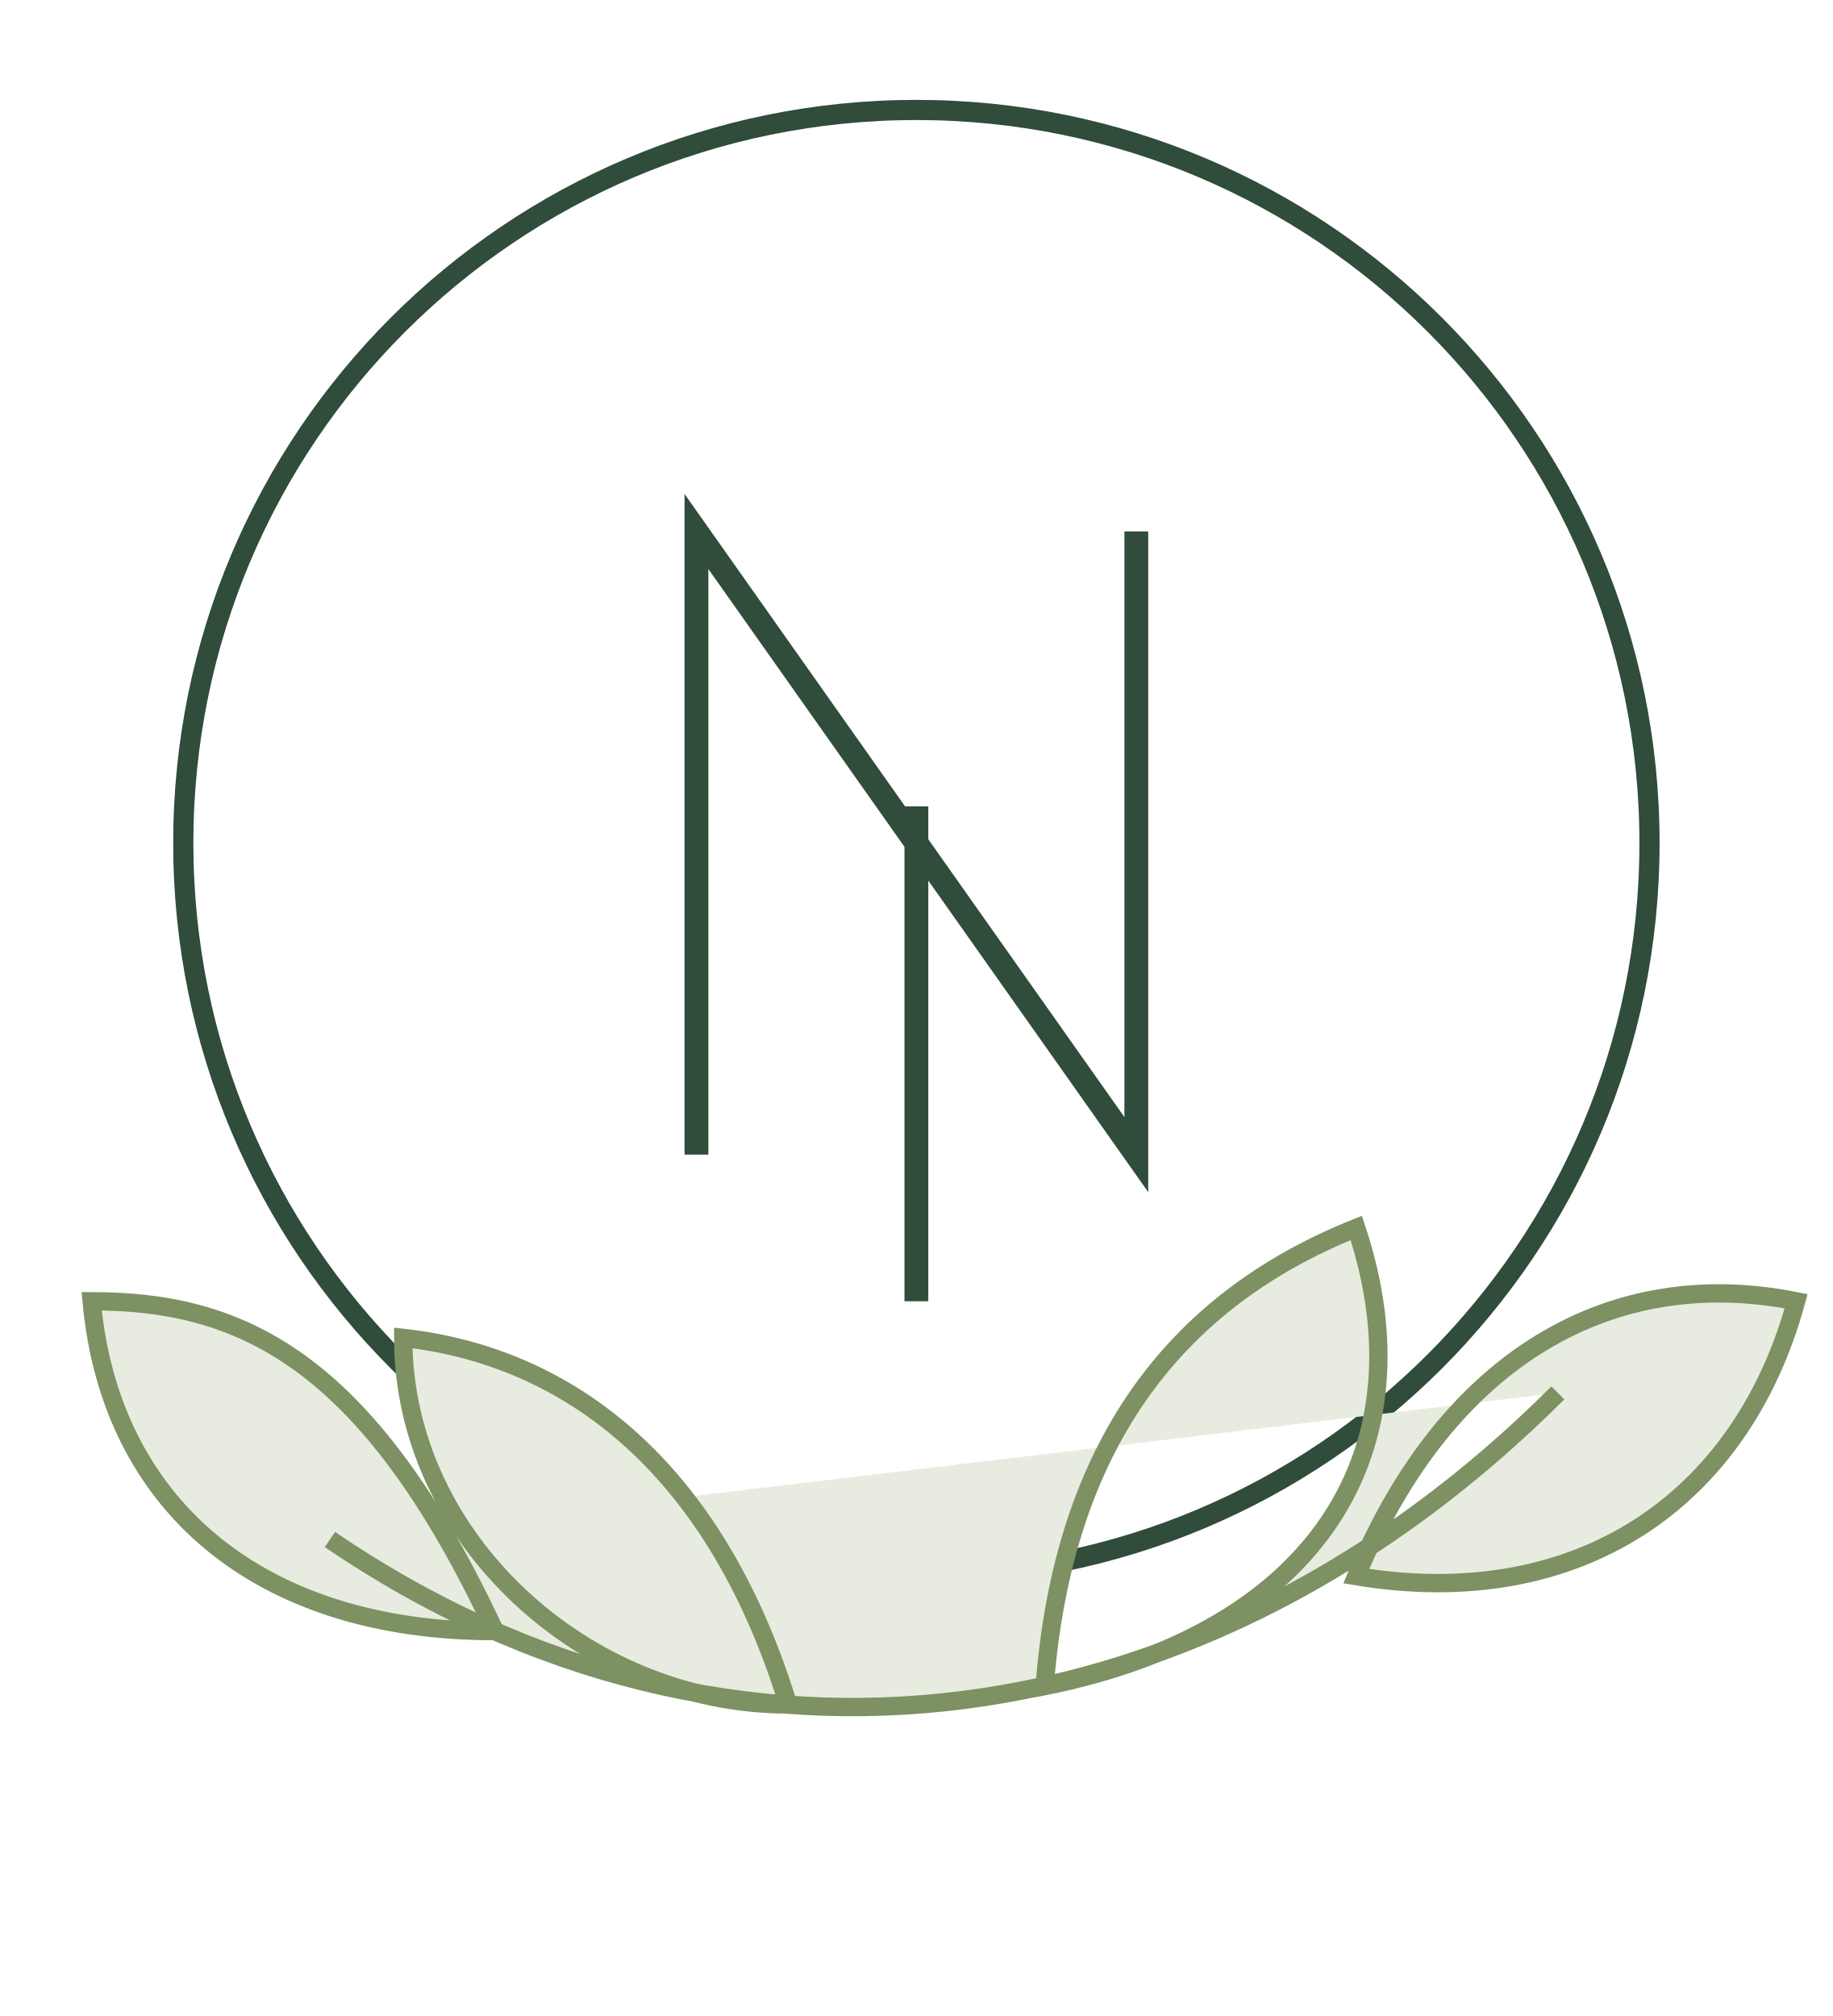
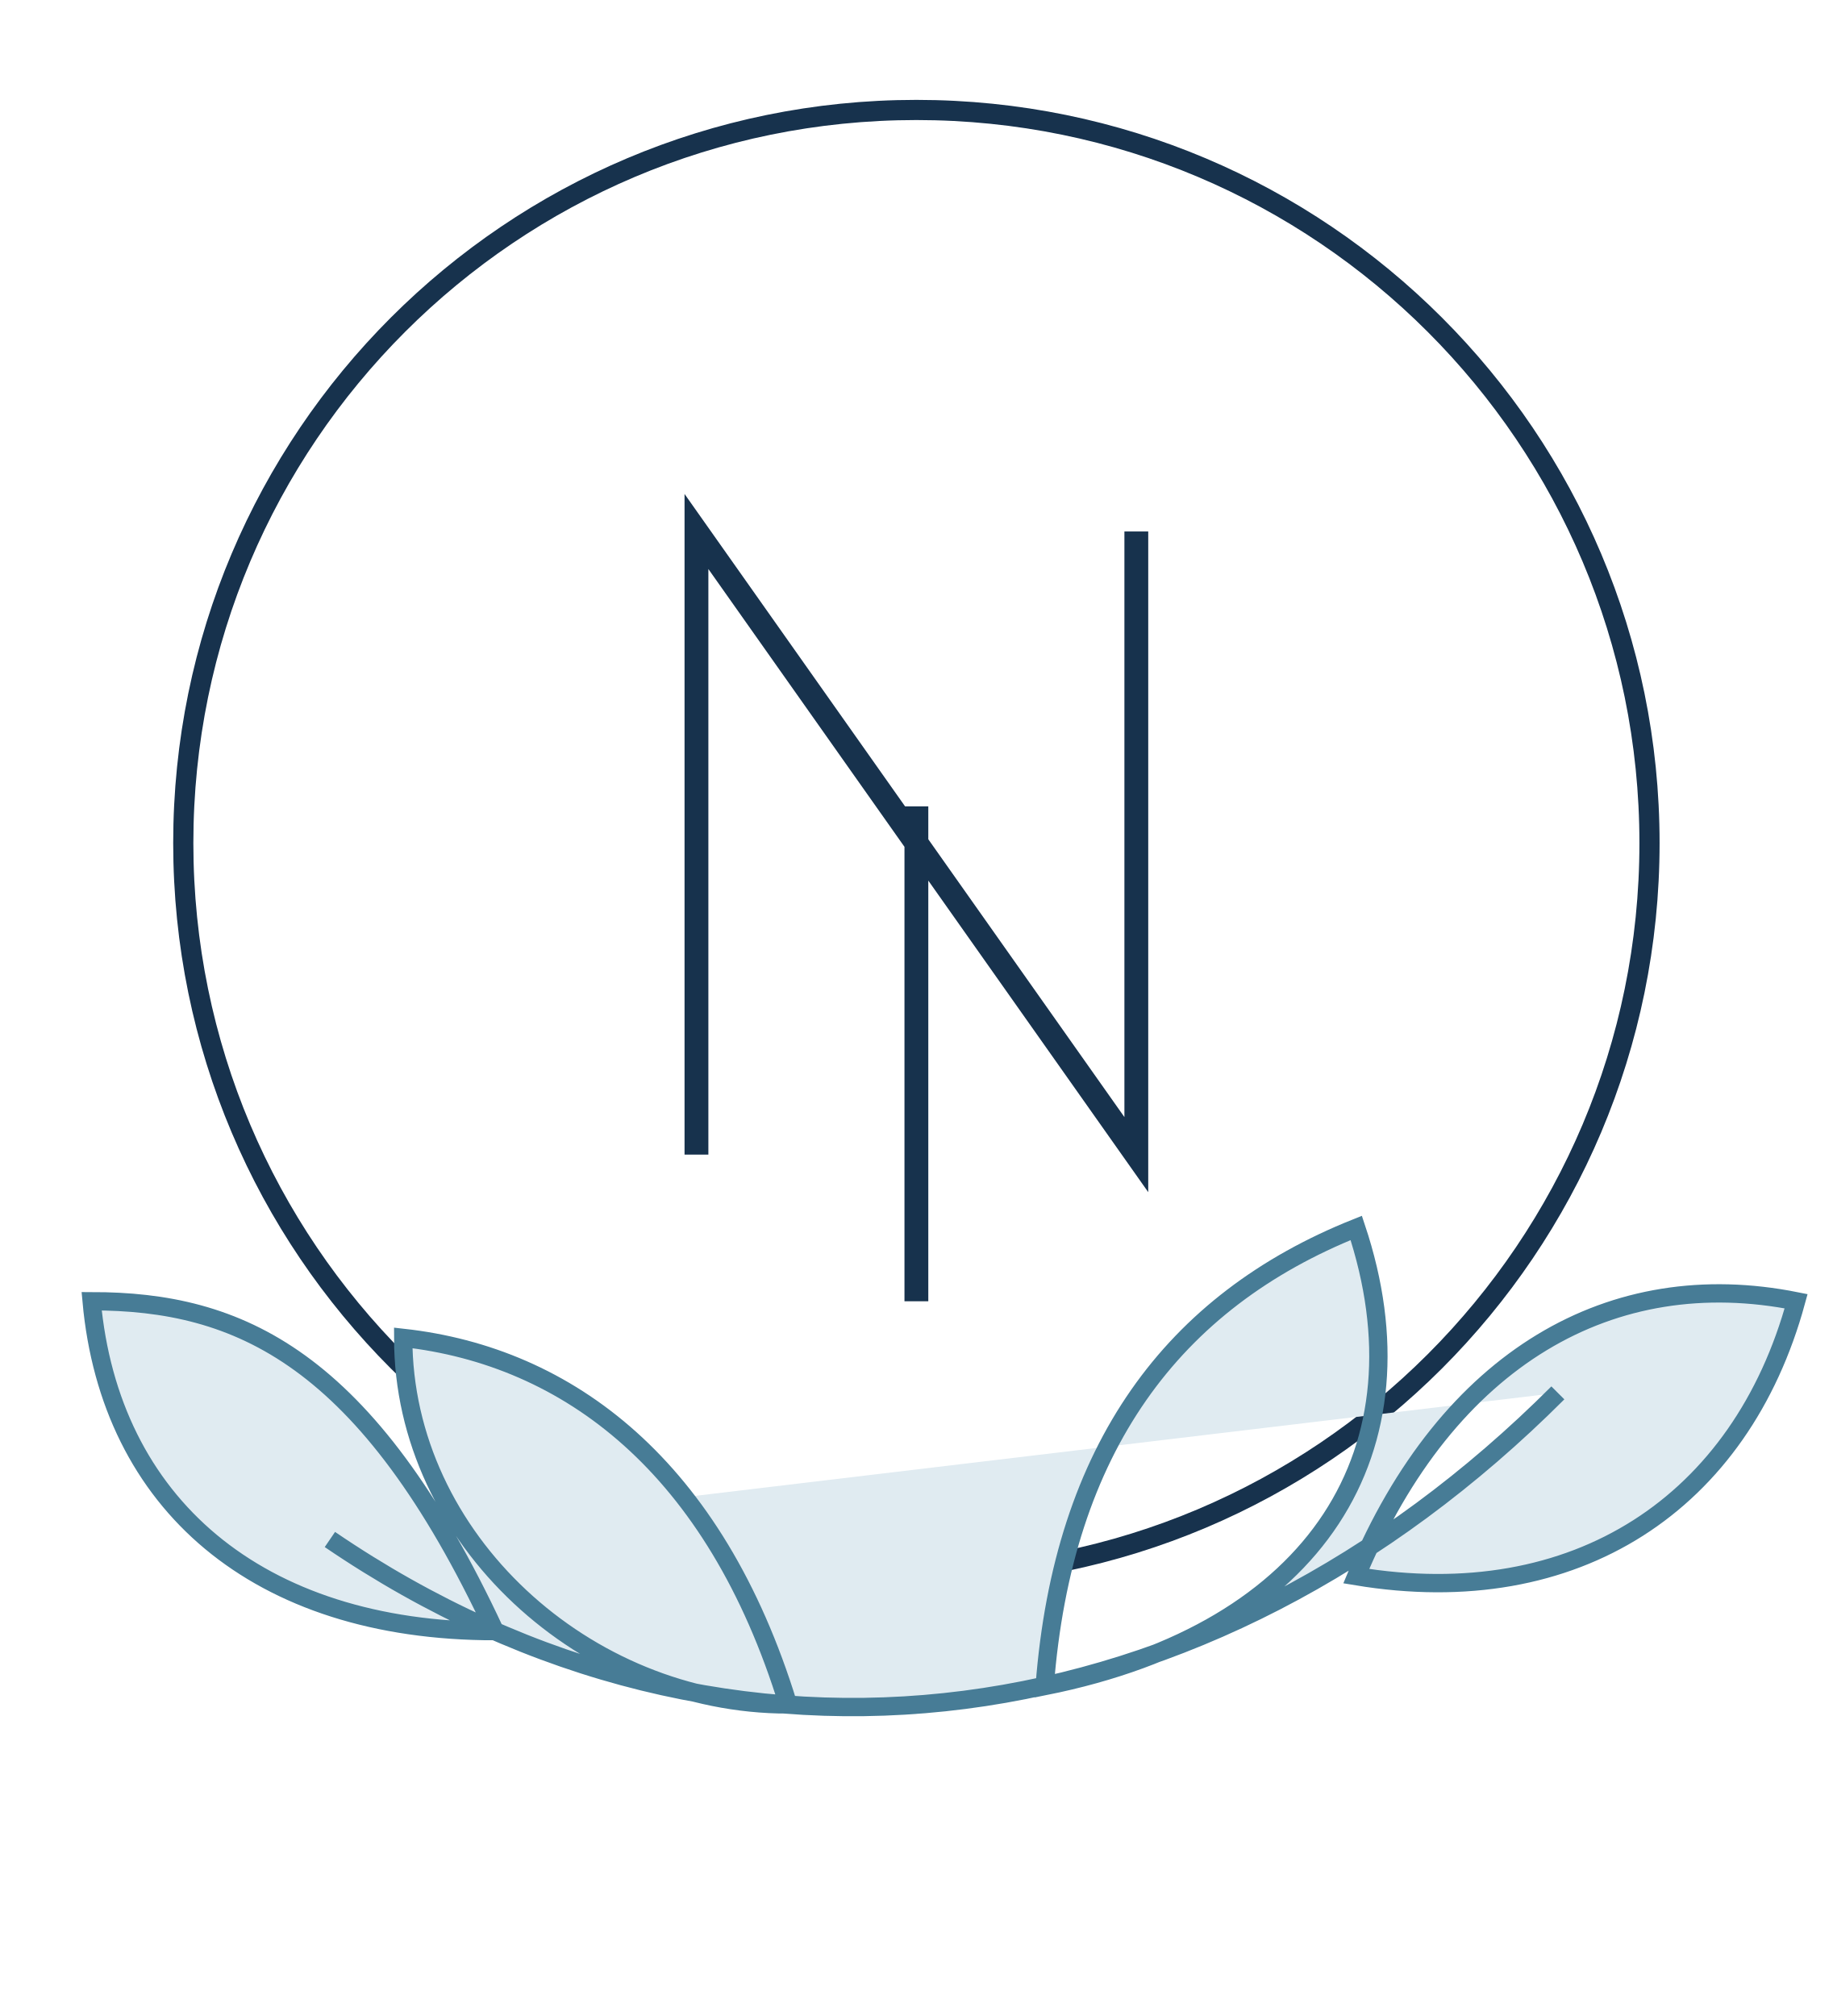
<svg xmlns="http://www.w3.org/2000/svg" viewBox="0 0 100 110" fill="none">
-   <circle cx="50" cy="46" r="40" stroke="#304c3b" stroke-width="1.1" />
-   <path d="M38 63V29l24 34V29M50 71V44" stroke="#304c3b" stroke-width="1.3" />
-   <path d="M18 84c22 15 48 11 67-8M27 89c-7-15-14-18-22-18 1 11 9 18 22 18Zm16 4c-4-13-12-19-21-20 0 11 10 20 21 20Zm14-1c1-13 7-21 17-25 4 12-2 22-17 25Zm17-6c5-12 14-17 24-15-3 11-12 17-24 15Z" fill="#e8ebdf" stroke="#7d9163" stroke-width="1" />
+   <circle cx="50" cy="46" r="40" stroke="#17324d" stroke-width="1.1" />
+   <path d="M38 63V29l24 34V29M50 71V44" stroke="#17324d" stroke-width="1.3" />
+   <path d="M18 84c22 15 48 11 67-8M27 89c-7-15-14-18-22-18 1 11 9 18 22 18Zm16 4c-4-13-12-19-21-20 0 11 10 20 21 20Zm14-1c1-13 7-21 17-25 4 12-2 22-17 25Zm17-6c5-12 14-17 24-15-3 11-12 17-24 15Z" fill="#e0ebf1" stroke="#477c96" stroke-width="1" />
</svg>
